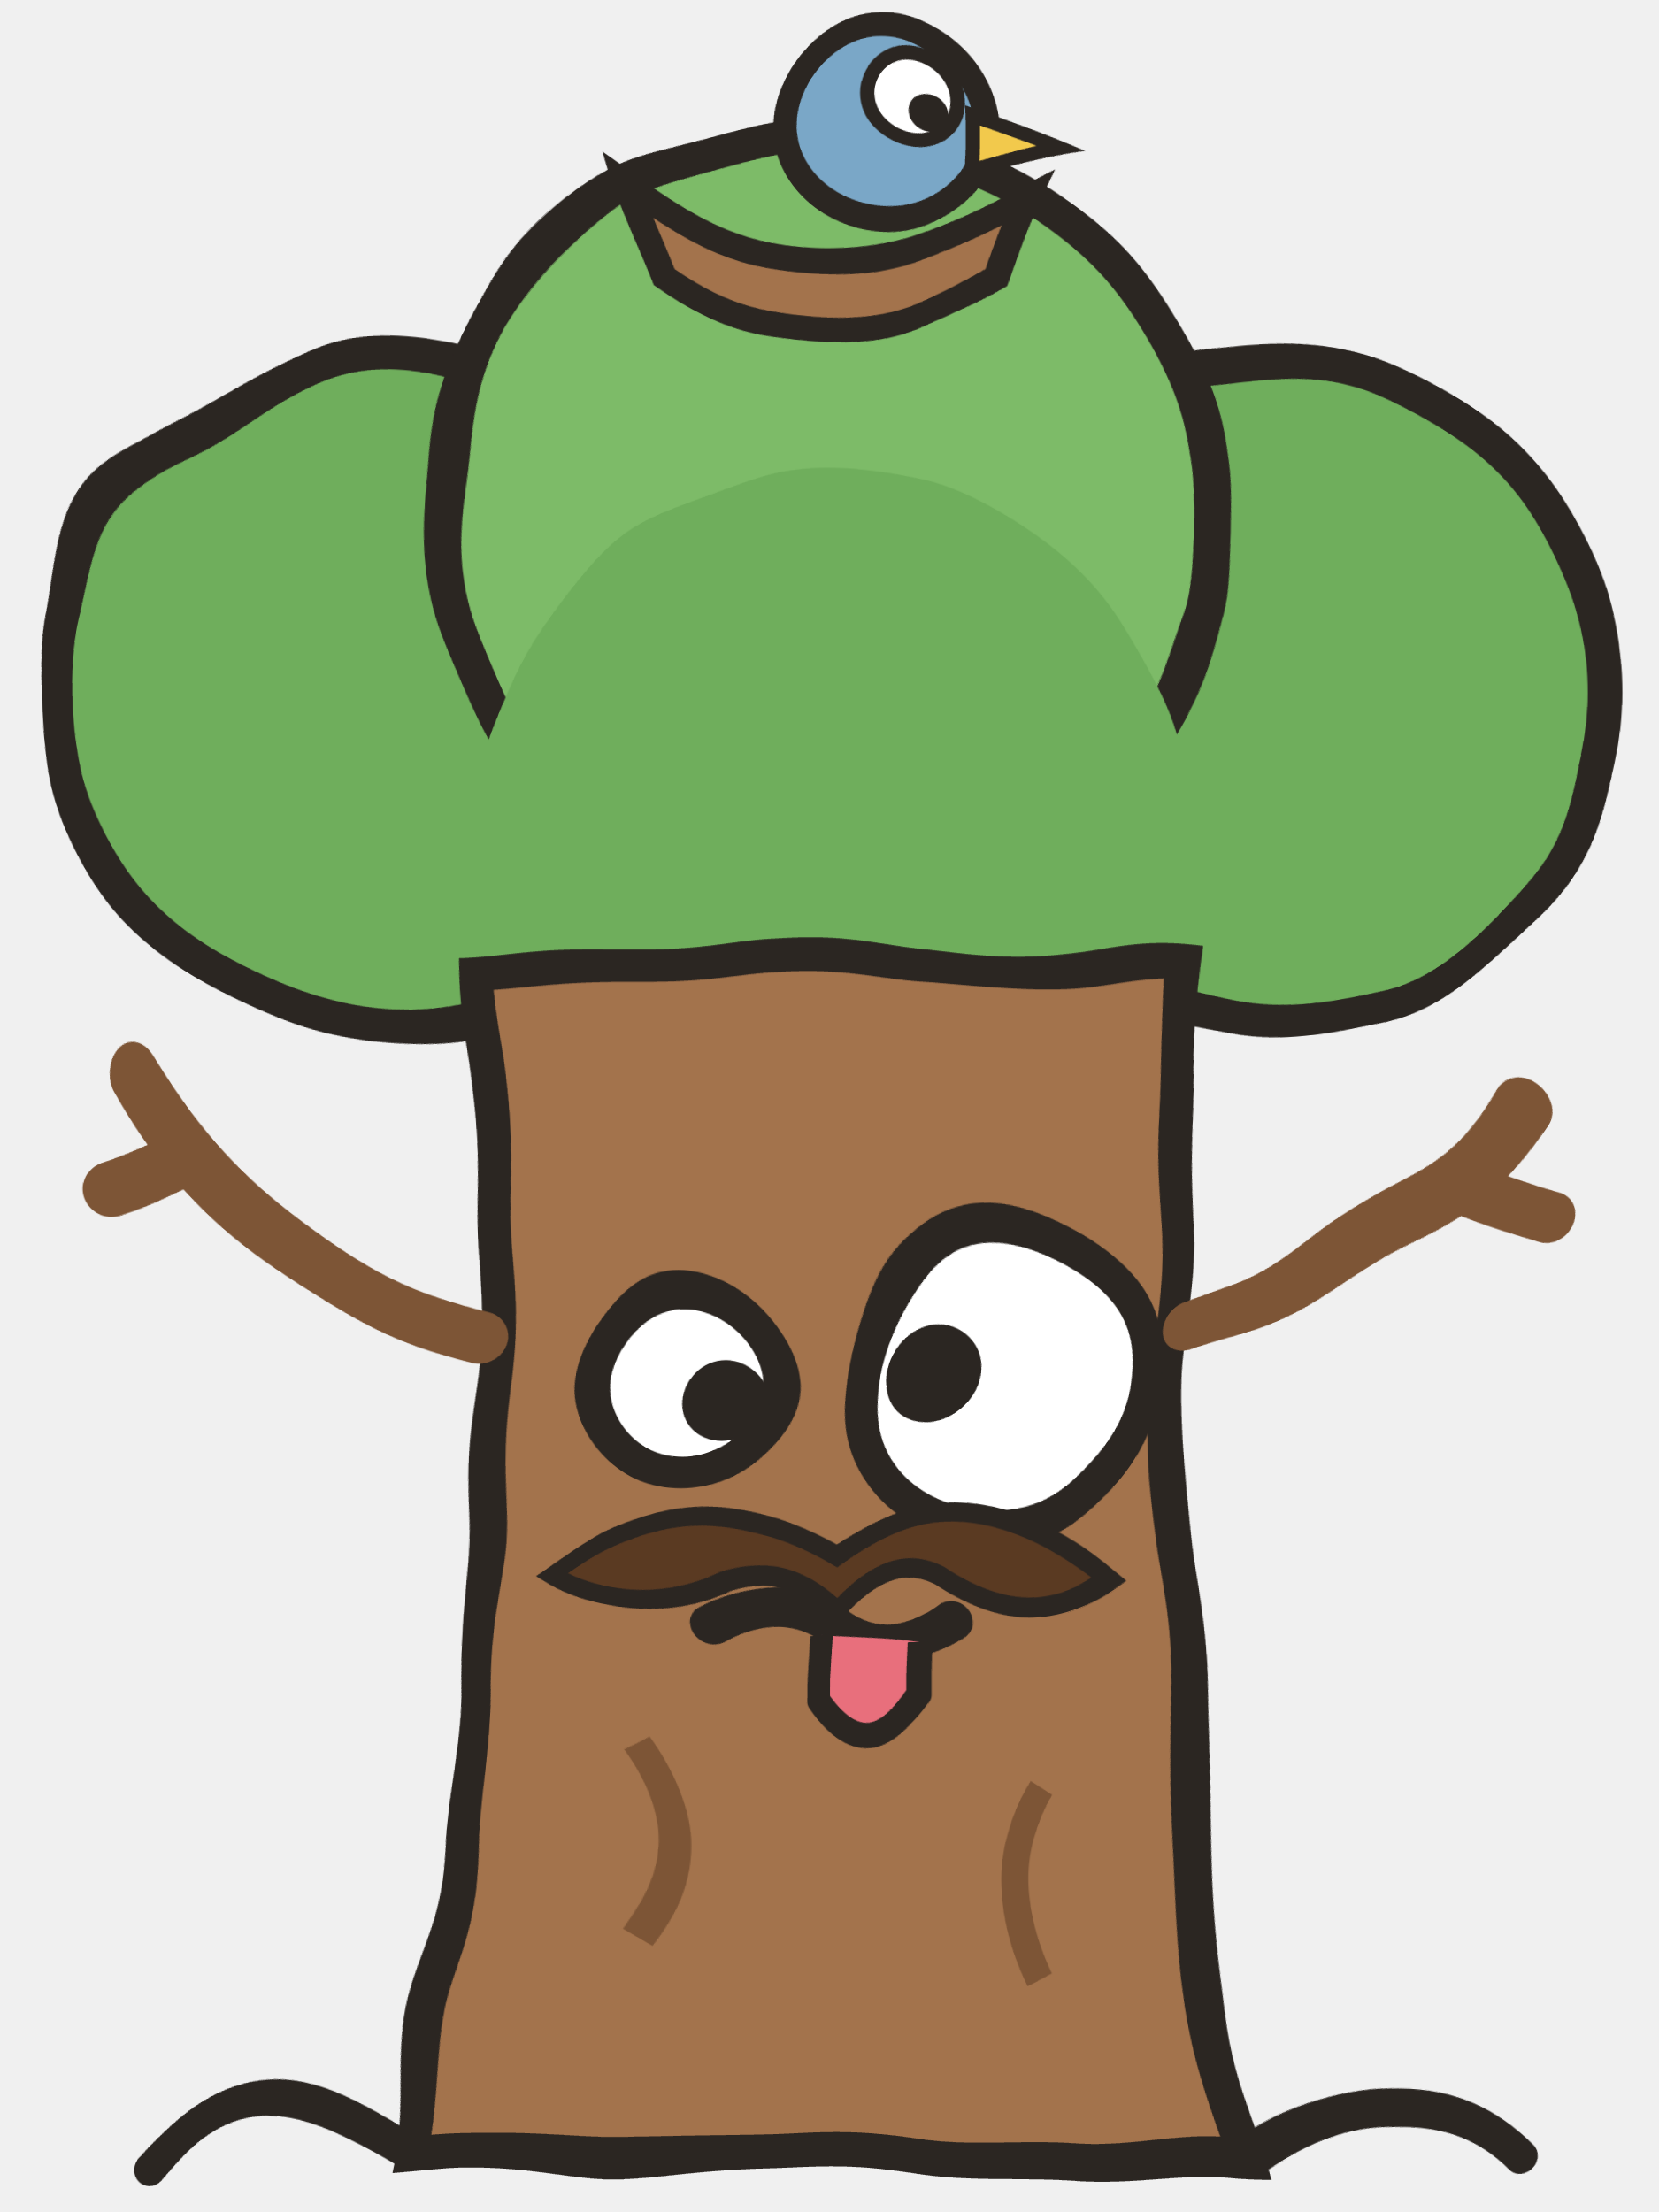
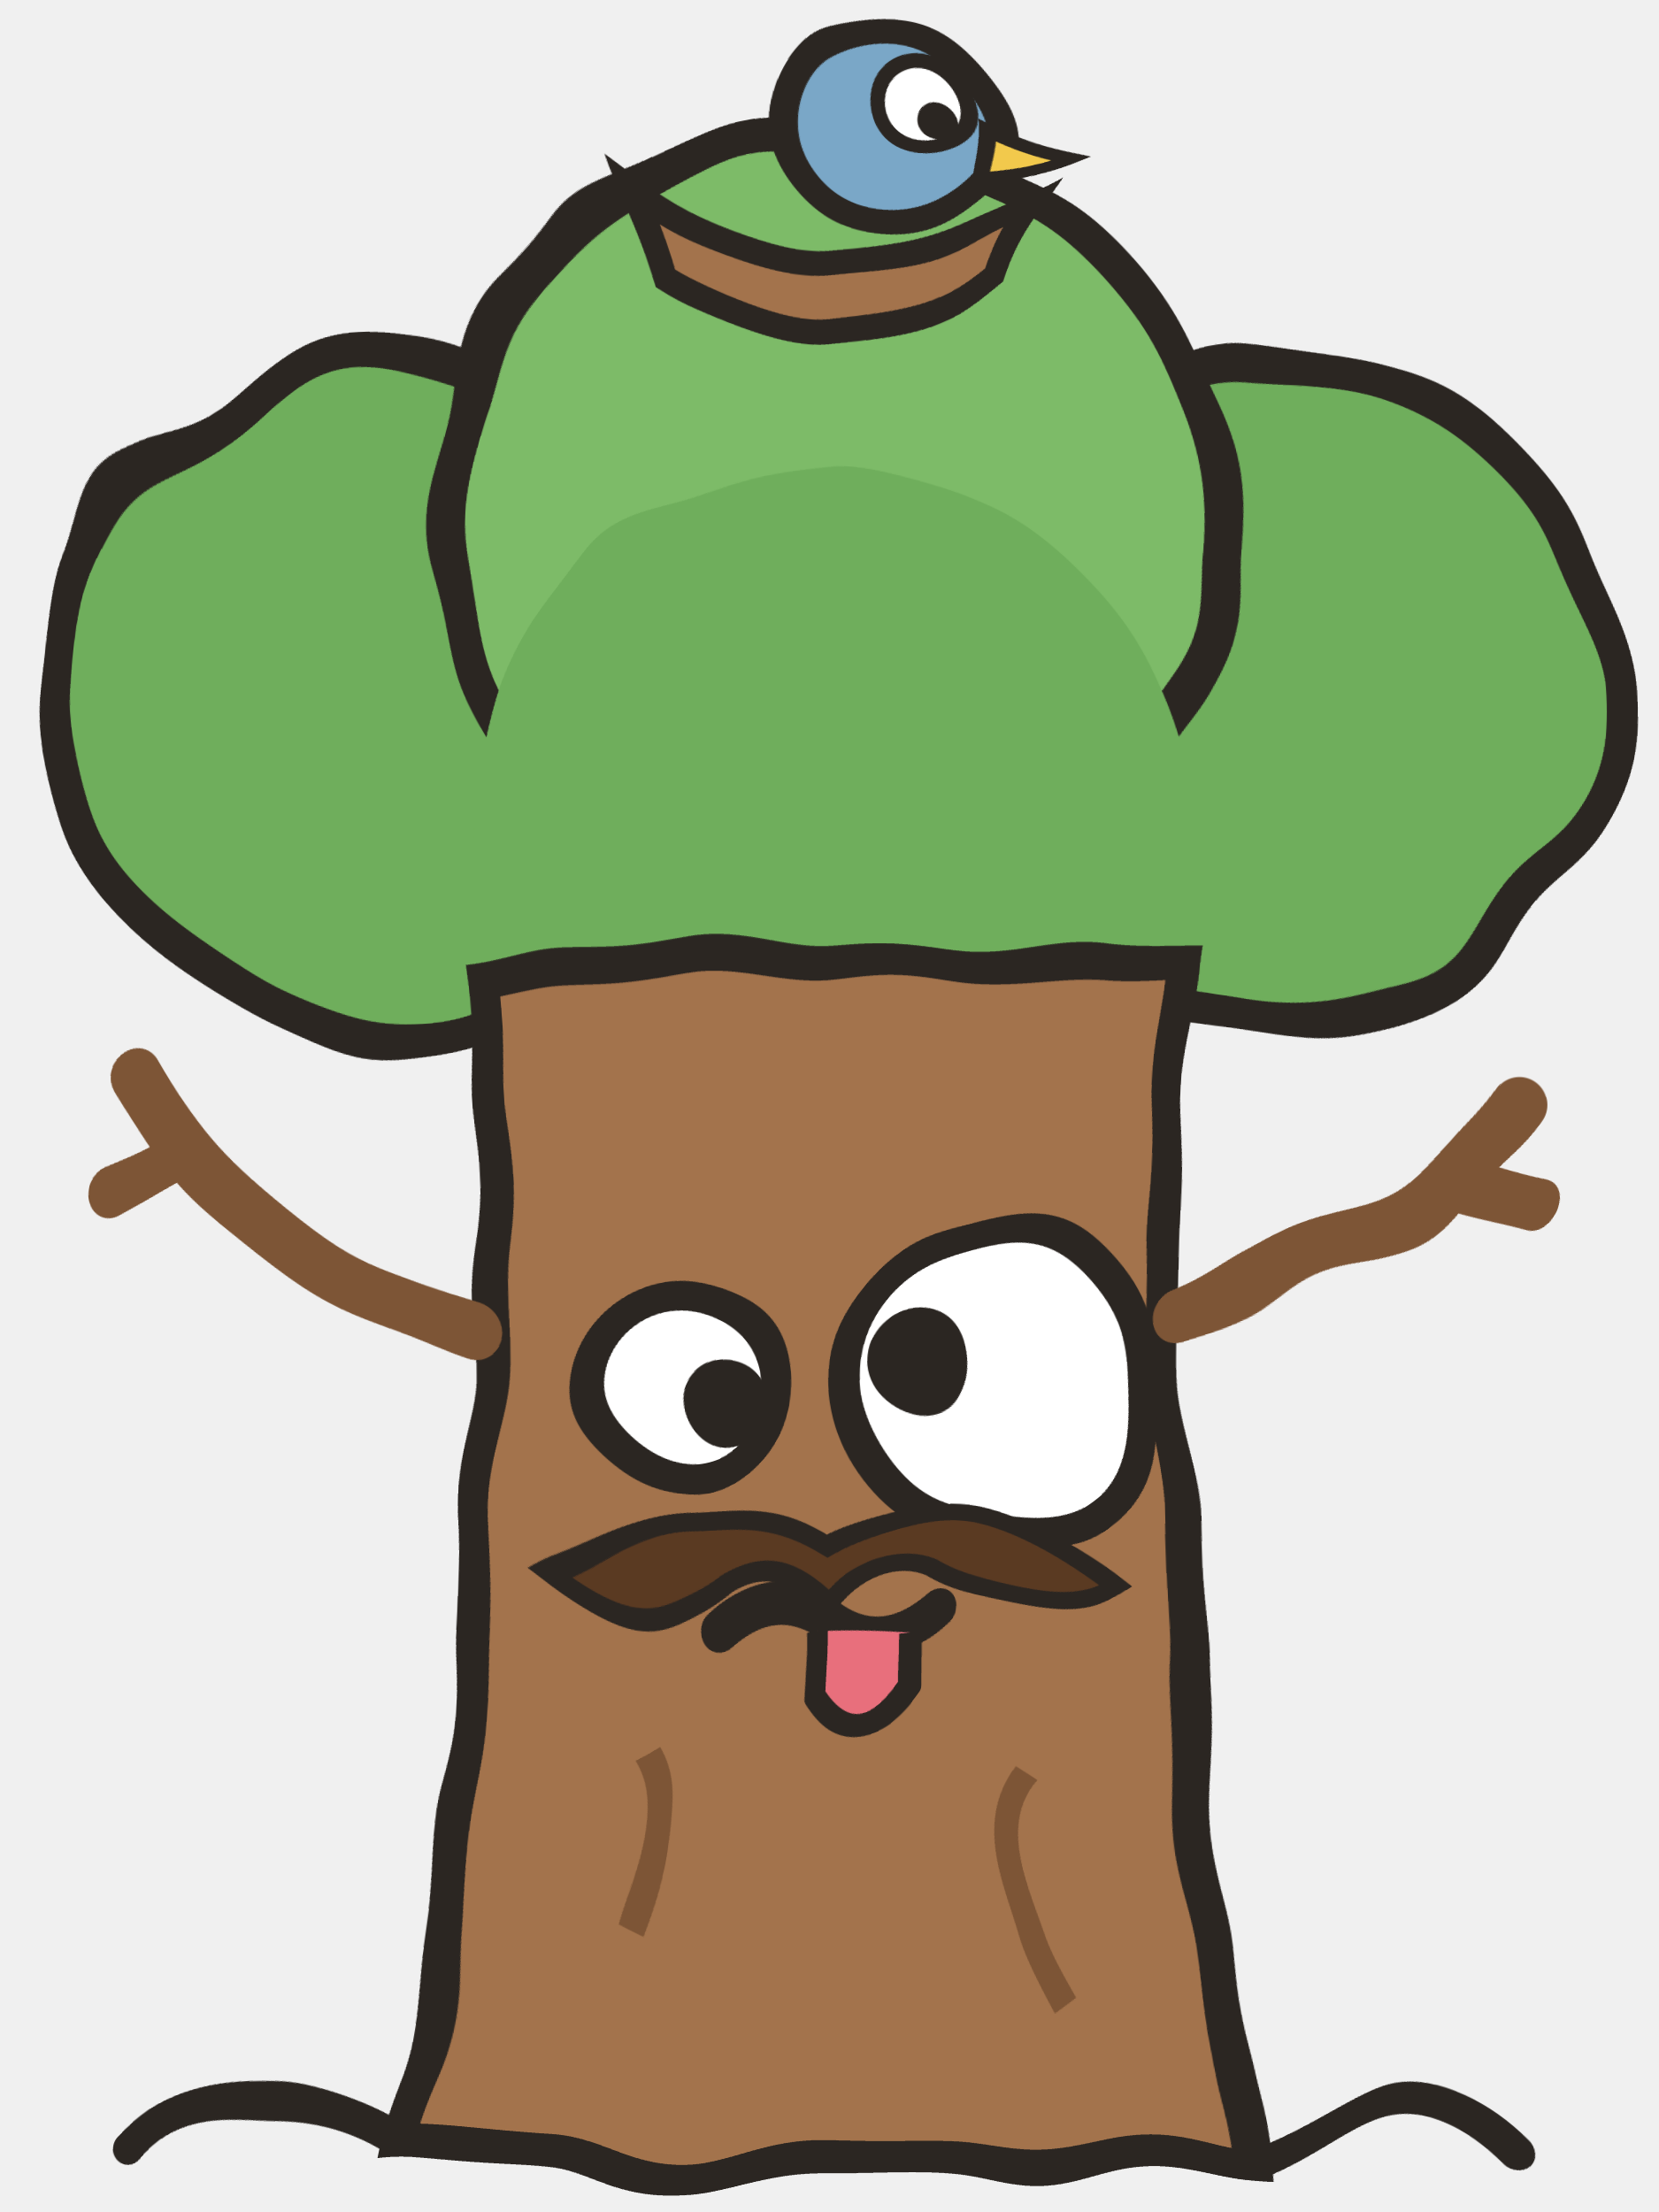
<svg xmlns="http://www.w3.org/2000/svg" overflow="visible" viewBox="0 0 120 160" width="120" height="160">
  <defs>
    <filter id="wobble" x="-10%" y="-10%" width="120%" height="120%">
-       <feTurbulence type="fractalNoise" baseFrequency="0.045" numOctaves="2" seed="7" />
-       <feDisplacementMap in="SourceGraphic" scale="4" />
+       <feTurbulence type="fractalNoise" baseFrequency="0.05" numOctaves="2" seed="7" />
+       <feDisplacementMap in="SourceGraphic" scale="5.5" />
    </filter>
  </defs>
  <g filter="url(#wobble)">
    <circle cx="28" cy="50" r="24" fill="#6fae5c" stroke="#2b2622" stroke-width="2.5" />
    <circle cx="92" cy="50" r="24" fill="#6fae5c" stroke="#2b2622" stroke-width="2.5" />
    <circle cx="60" cy="38" r="28" fill="#7dbb68" stroke="#2b2622" stroke-width="2.5" />
    <circle cx="60" cy="60" r="26" fill="#6fae5c" />
    <path d="M46 14 Q60 24 74 14 L72 20 Q60 28 48 20 Z" fill="#a3734c" stroke="#2b2622" stroke-width="1.8" />
    <circle cx="64" cy="9" r="7" fill="#7aa7c7" stroke="#2b2622" stroke-width="1.8" />
    <path d="M70 8 L76 10 L70 12 Z" fill="#f2c94c" stroke="#2b2622" stroke-width="1" />
    <circle cx="66" cy="7" r="3" fill="#fff" stroke="#2b2622" stroke-width="1" />
    <circle cx="67" cy="8" r="1.3" fill="#2b2622" />
    <path d="M30 156 Q38 118 34 70 L86 70 Q82 118 90 156 Z" fill="#a3734c" stroke="#2b2622" stroke-width="2.5" />
    <path d="M30 156 Q18 148 10 156 M90 156 Q102 148 110 156" stroke="#2b2622" stroke-width="2.5" fill="none" stroke-linecap="round" />
    <path d="M34 96 Q18 92 10 78 M14 84 L8 86" stroke="#7d5536" stroke-width="4" fill="none" stroke-linecap="round" />
    <path d="M86 96 Q102 92 110 80 M106 86 L112 88" stroke="#7d5536" stroke-width="4" fill="none" stroke-linecap="round" />
    <path d="M46 140 Q50 132 46 126 M76 144 Q72 136 76 130" stroke="#7d5536" stroke-width="2" fill="none" />
    <circle cx="49" cy="99.6" r="6.6" fill="#fff" stroke="#2b2622" stroke-width="2.42" />
    <circle cx="51.75" cy="100.7" r="3.08" fill="#2b2622" />
    <circle cx="72.1" cy="99.6" r="11" fill="#fff" stroke="#2b2622" stroke-width="2.42" />
    <circle cx="66.6" cy="98.5" r="3.74" fill="#2b2622" />
    <path d="M51.2 117.2 Q55.6 113.9 60 117.2 Q64.4 120.5 68.8 117.2" stroke="#2b2622" stroke-width="2.86" stroke-linecap="round" stroke-linejoin="round" fill="none" />
    <path d="M58.9 117.75 L58.9 122.7 Q62.75 128.2 66.6 122.7 L66.6 118.85" fill="#e86f7c" stroke="#2b2622" stroke-width="1.76" stroke-linejoin="round" />
    <path d="M60 112 Q50 106 40 114 Q46 118 52 114 Q56 112 60 116 Q64 112 68 114 Q74 118 80 114 Q70 106 60 112 Z" fill="#5a3a22" stroke="#2b2622" stroke-width="1.4" />
  </g>
</svg>
